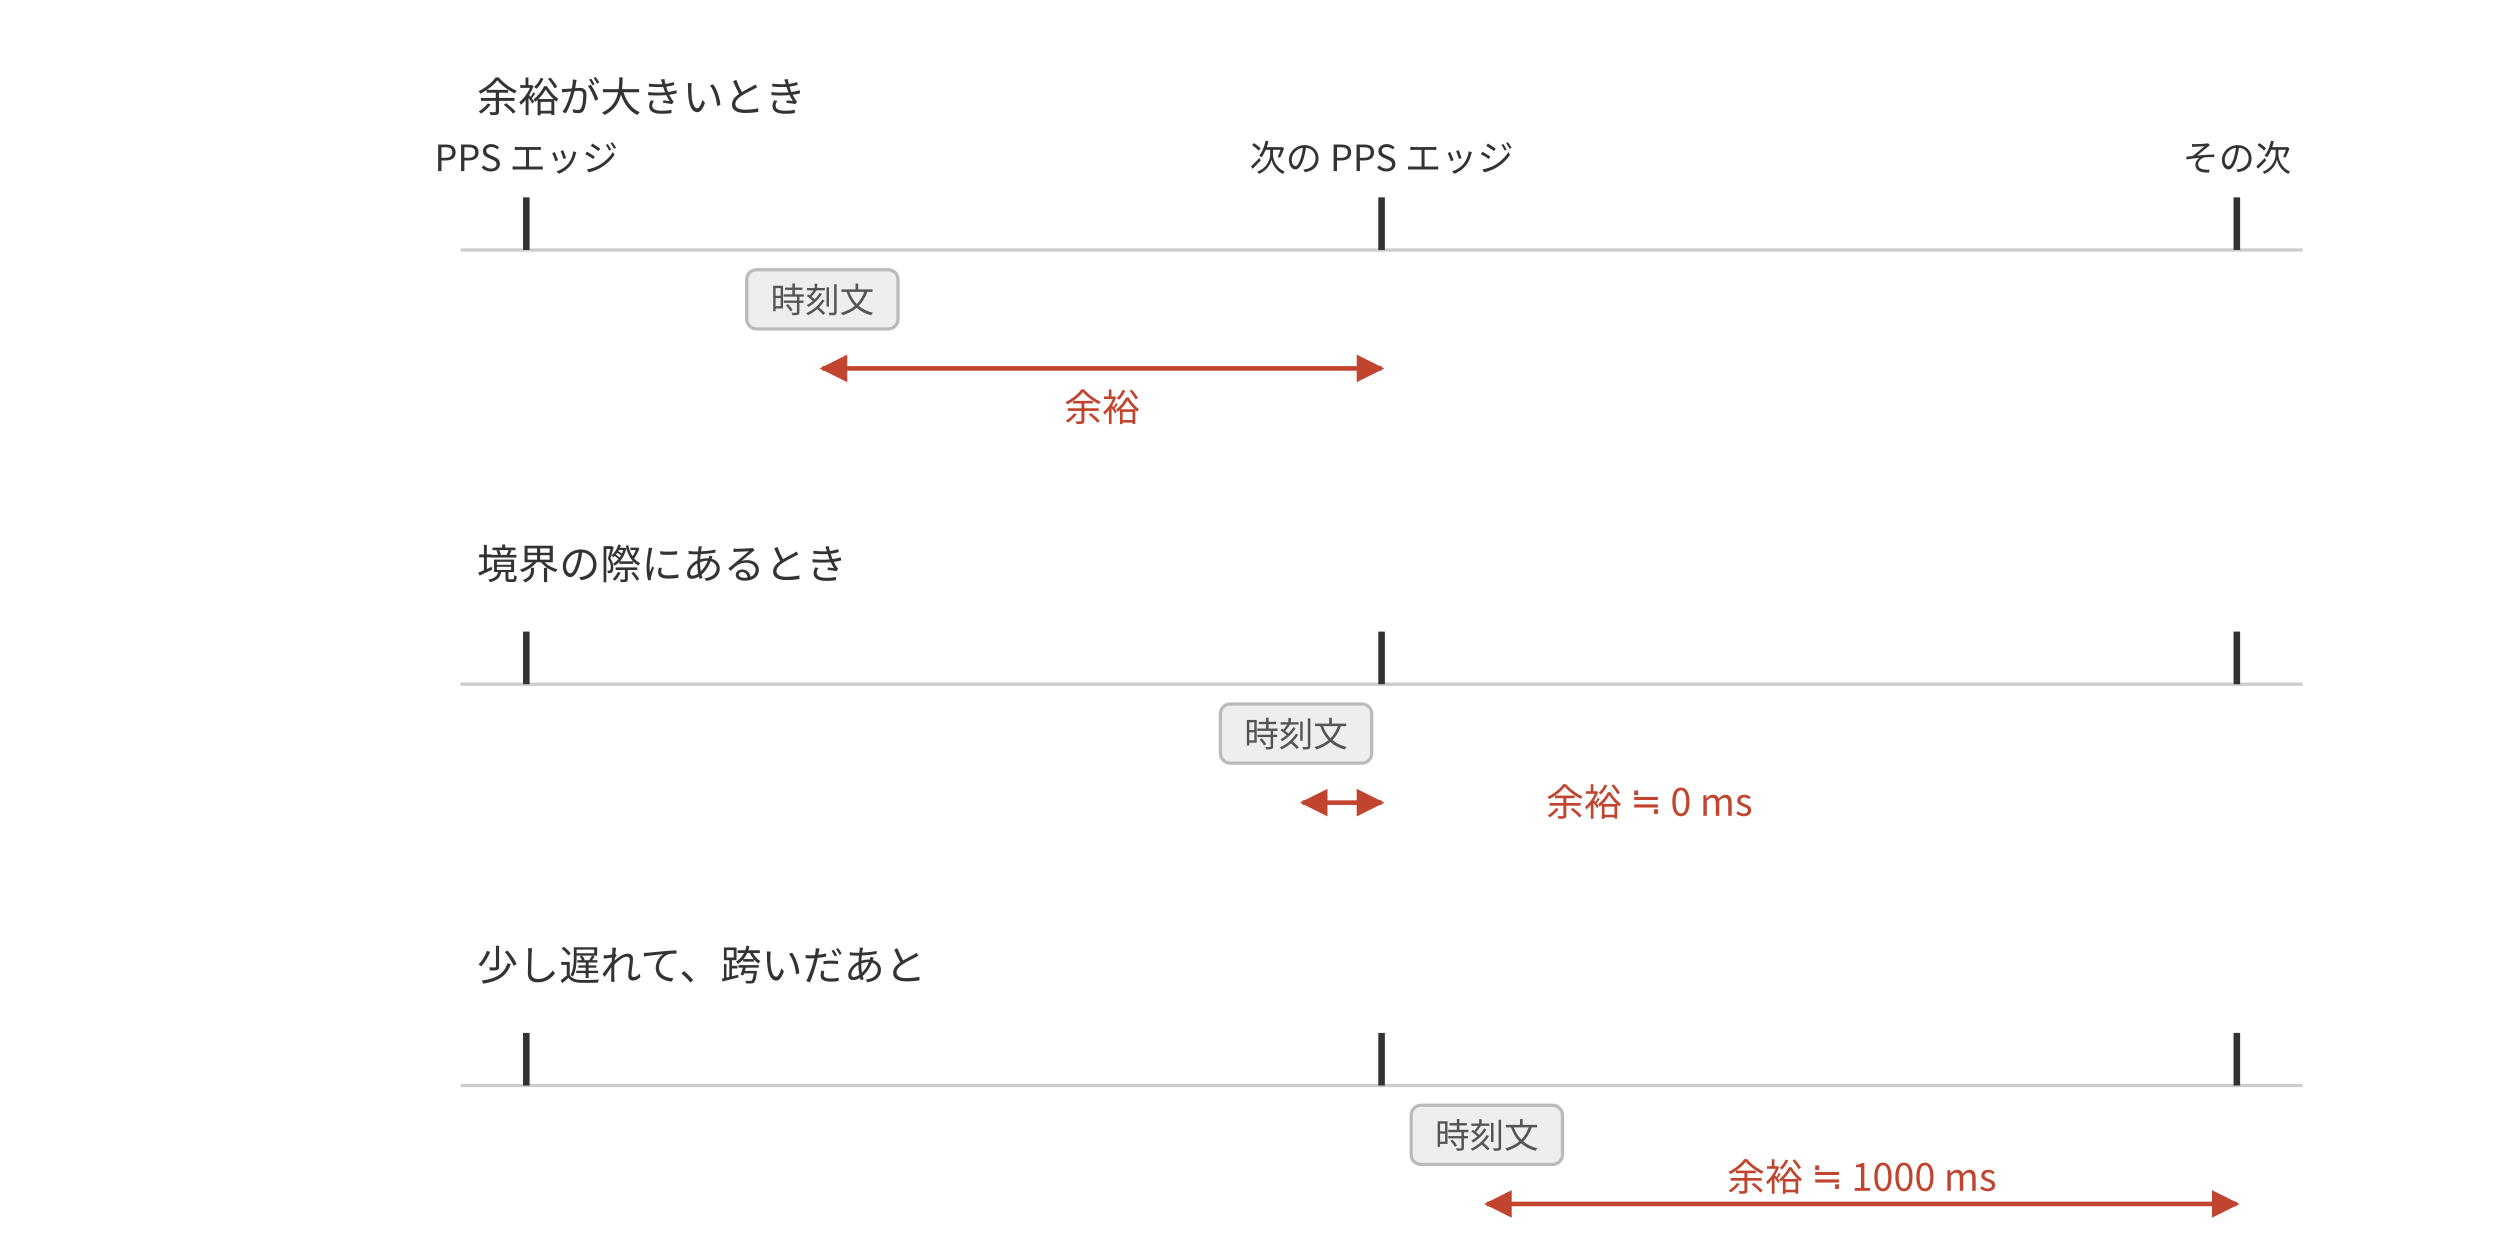
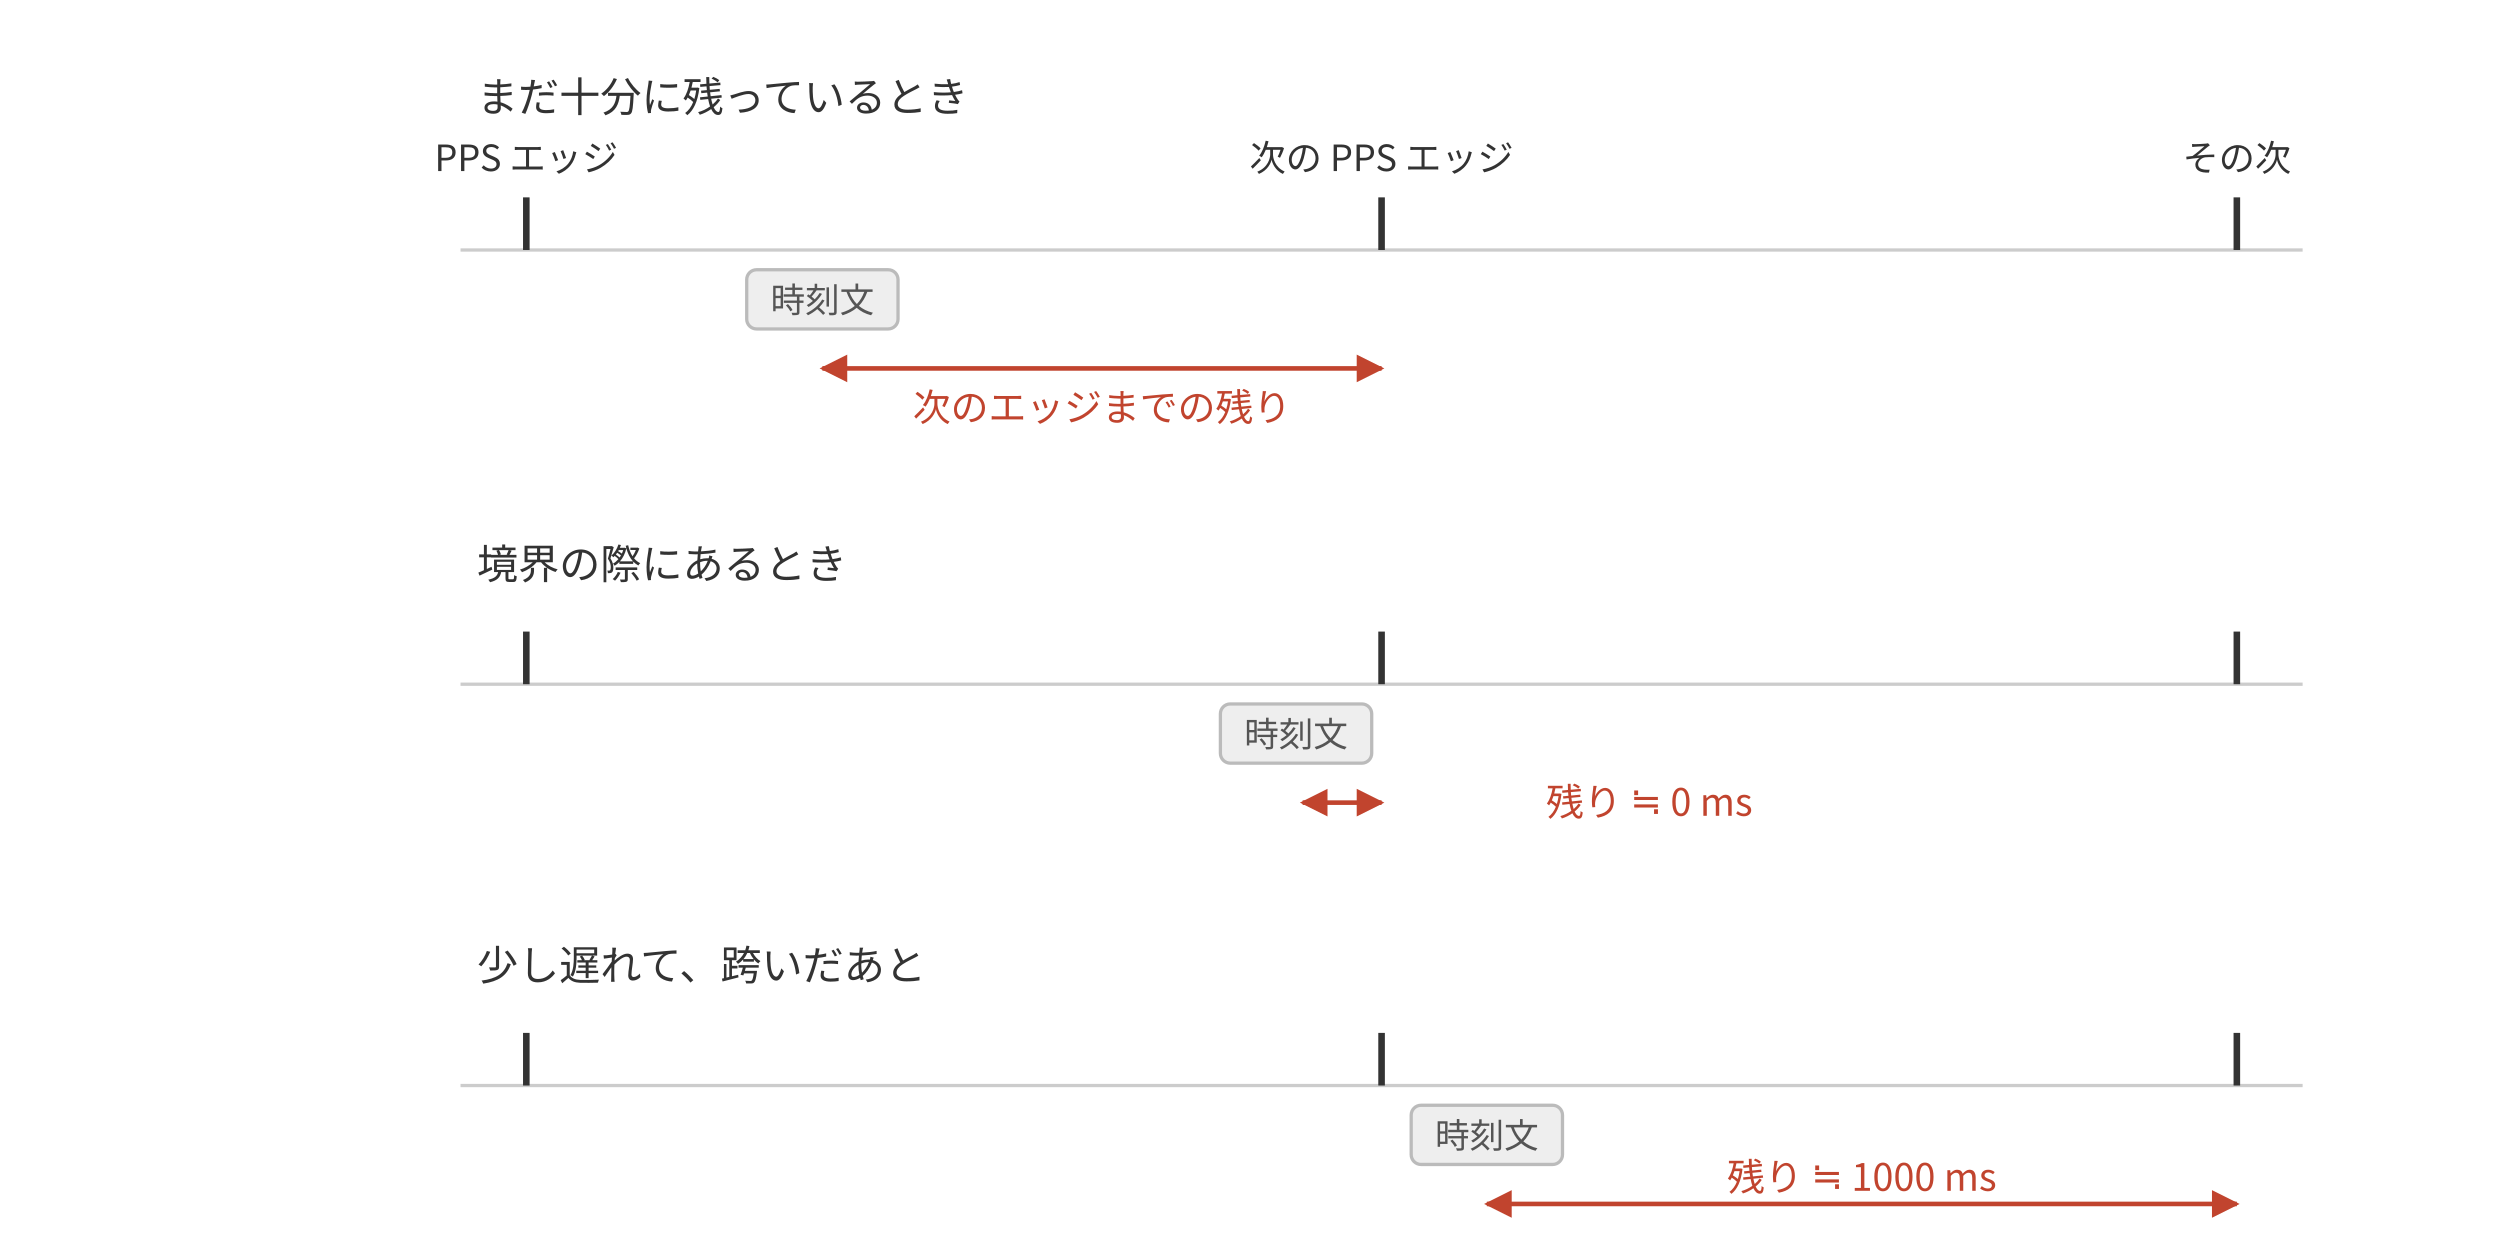
- <svg xmlns="http://www.w3.org/2000/svg" viewBox="0 0 760 380" width="760" height="380" font-family="'Hiragino Sans','Noto Sans CJK JP','Noto Sans JP','Yu Gothic',Meiryo,sans-serif" role="img" aria-label="余裕は時刻センテンスの到着から次の PPS エッジまでの残り時間。境界を跨ぐ直前は 0 ms 側、跨いだ直後は 1000 ms 側に現れる">
+ <svg xmlns="http://www.w3.org/2000/svg" viewBox="0 0 760 380" width="760" height="380" font-family="'Hiragino Sans','Noto Sans CJK JP','Noto Sans JP','Yu Gothic',Meiryo,sans-serif" role="img" aria-label="測るのは時刻センテンスの到着から次の PPS エッジまでの残り時間。境界を跨ぐ直前は 0 ms 側、跨いだ直後は 1000 ms 側に現れる">
  <rect width="760" height="380" fill="#ffffff" />
  <defs>
    <marker id="s" viewBox="0 0 10 10" refX="9" refY="5" markerWidth="6" markerHeight="6" orient="auto">
      <path d="M0,0 L10,5 L0,10 z" fill="#c1442e" />
    </marker>
    <marker id="e" viewBox="0 0 10 10" refX="1" refY="5" markerWidth="6" markerHeight="6" orient="auto">
      <path d="M10,0 L0,5 L10,10 z" fill="#c1442e" />
    </marker>
  </defs>
-   <text x="145" y="34" font-size="12.5" fill="#333">余裕が大きいとき</text>
+   <text x="145" y="34" font-size="12.5" fill="#333">まだ十分に残っているとき</text>
  <g font-size="11" fill="#333" text-anchor="middle">
    <text x="160" y="52">PPS エッジ</text>
    <text x="420" y="52">次の PPS エッジ</text>
    <text x="680" y="52">その次</text>
  </g>
  <line x1="140" y1="76" x2="700" y2="76" stroke="#ccc" />
  <g stroke="#333" stroke-width="2">
    <line x1="160" y1="60" x2="160" y2="76" />
    <line x1="420" y1="60" x2="420" y2="76" />
    <line x1="680" y1="60" x2="680" y2="76" />
  </g>
  <rect x="227" y="82" width="46" height="18" rx="3" fill="#eee" stroke="#bbb" />
  <text x="250" y="95" font-size="10.5" fill="#555" text-anchor="middle">時刻文</text>
  <line x1="250" y1="112" x2="420" y2="112" stroke="#c1442e" stroke-width="1.4" marker-start="url(#e)" marker-end="url(#s)" />
-   <text x="335" y="128" font-size="11.5" fill="#c1442e" text-anchor="middle">余裕</text>
+   <text x="335" y="128" font-size="11.5" fill="#c1442e" text-anchor="middle">次のエッジまでの残り</text>
  <text x="145" y="176" font-size="12.5" fill="#333">境界の際にあるとき</text>
  <line x1="140" y1="208" x2="700" y2="208" stroke="#ccc" />
  <g stroke="#333" stroke-width="2">
    <line x1="160" y1="192" x2="160" y2="208" />
    <line x1="420" y1="192" x2="420" y2="208" />
    <line x1="680" y1="192" x2="680" y2="208" />
  </g>
  <rect x="371" y="214" width="46" height="18" rx="3" fill="#eee" stroke="#bbb" />
  <text x="394" y="227" font-size="10.5" fill="#555" text-anchor="middle">時刻文</text>
  <line x1="396" y1="244" x2="420" y2="244" stroke="#c1442e" stroke-width="1.4" marker-start="url(#e)" marker-end="url(#s)" />
-   <text x="470" y="248" font-size="11.5" fill="#c1442e">余裕 ≒ 0 ms</text>
+   <text x="470" y="248" font-size="11.5" fill="#c1442e">残り ≒ 0 ms</text>
  <text x="145" y="298" font-size="12.5" fill="#333">少し遅れて、跨いだあと</text>
  <line x1="140" y1="330" x2="700" y2="330" stroke="#ccc" />
  <g stroke="#333" stroke-width="2">
    <line x1="160" y1="314" x2="160" y2="330" />
    <line x1="420" y1="314" x2="420" y2="330" />
    <line x1="680" y1="314" x2="680" y2="330" />
  </g>
  <rect x="429" y="336" width="46" height="18" rx="3" fill="#eee" stroke="#bbb" />
  <text x="452" y="349" font-size="10.5" fill="#555" text-anchor="middle">時刻文</text>
  <line x1="452" y1="366" x2="680" y2="366" stroke="#c1442e" stroke-width="1.4" marker-start="url(#e)" marker-end="url(#s)" />
-   <text x="566" y="362" font-size="11.5" fill="#c1442e" text-anchor="middle">余裕 ≒ 1000 ms</text>
+   <text x="566" y="362" font-size="11.5" fill="#c1442e" text-anchor="middle">残り ≒ 1000 ms</text>
</svg>
